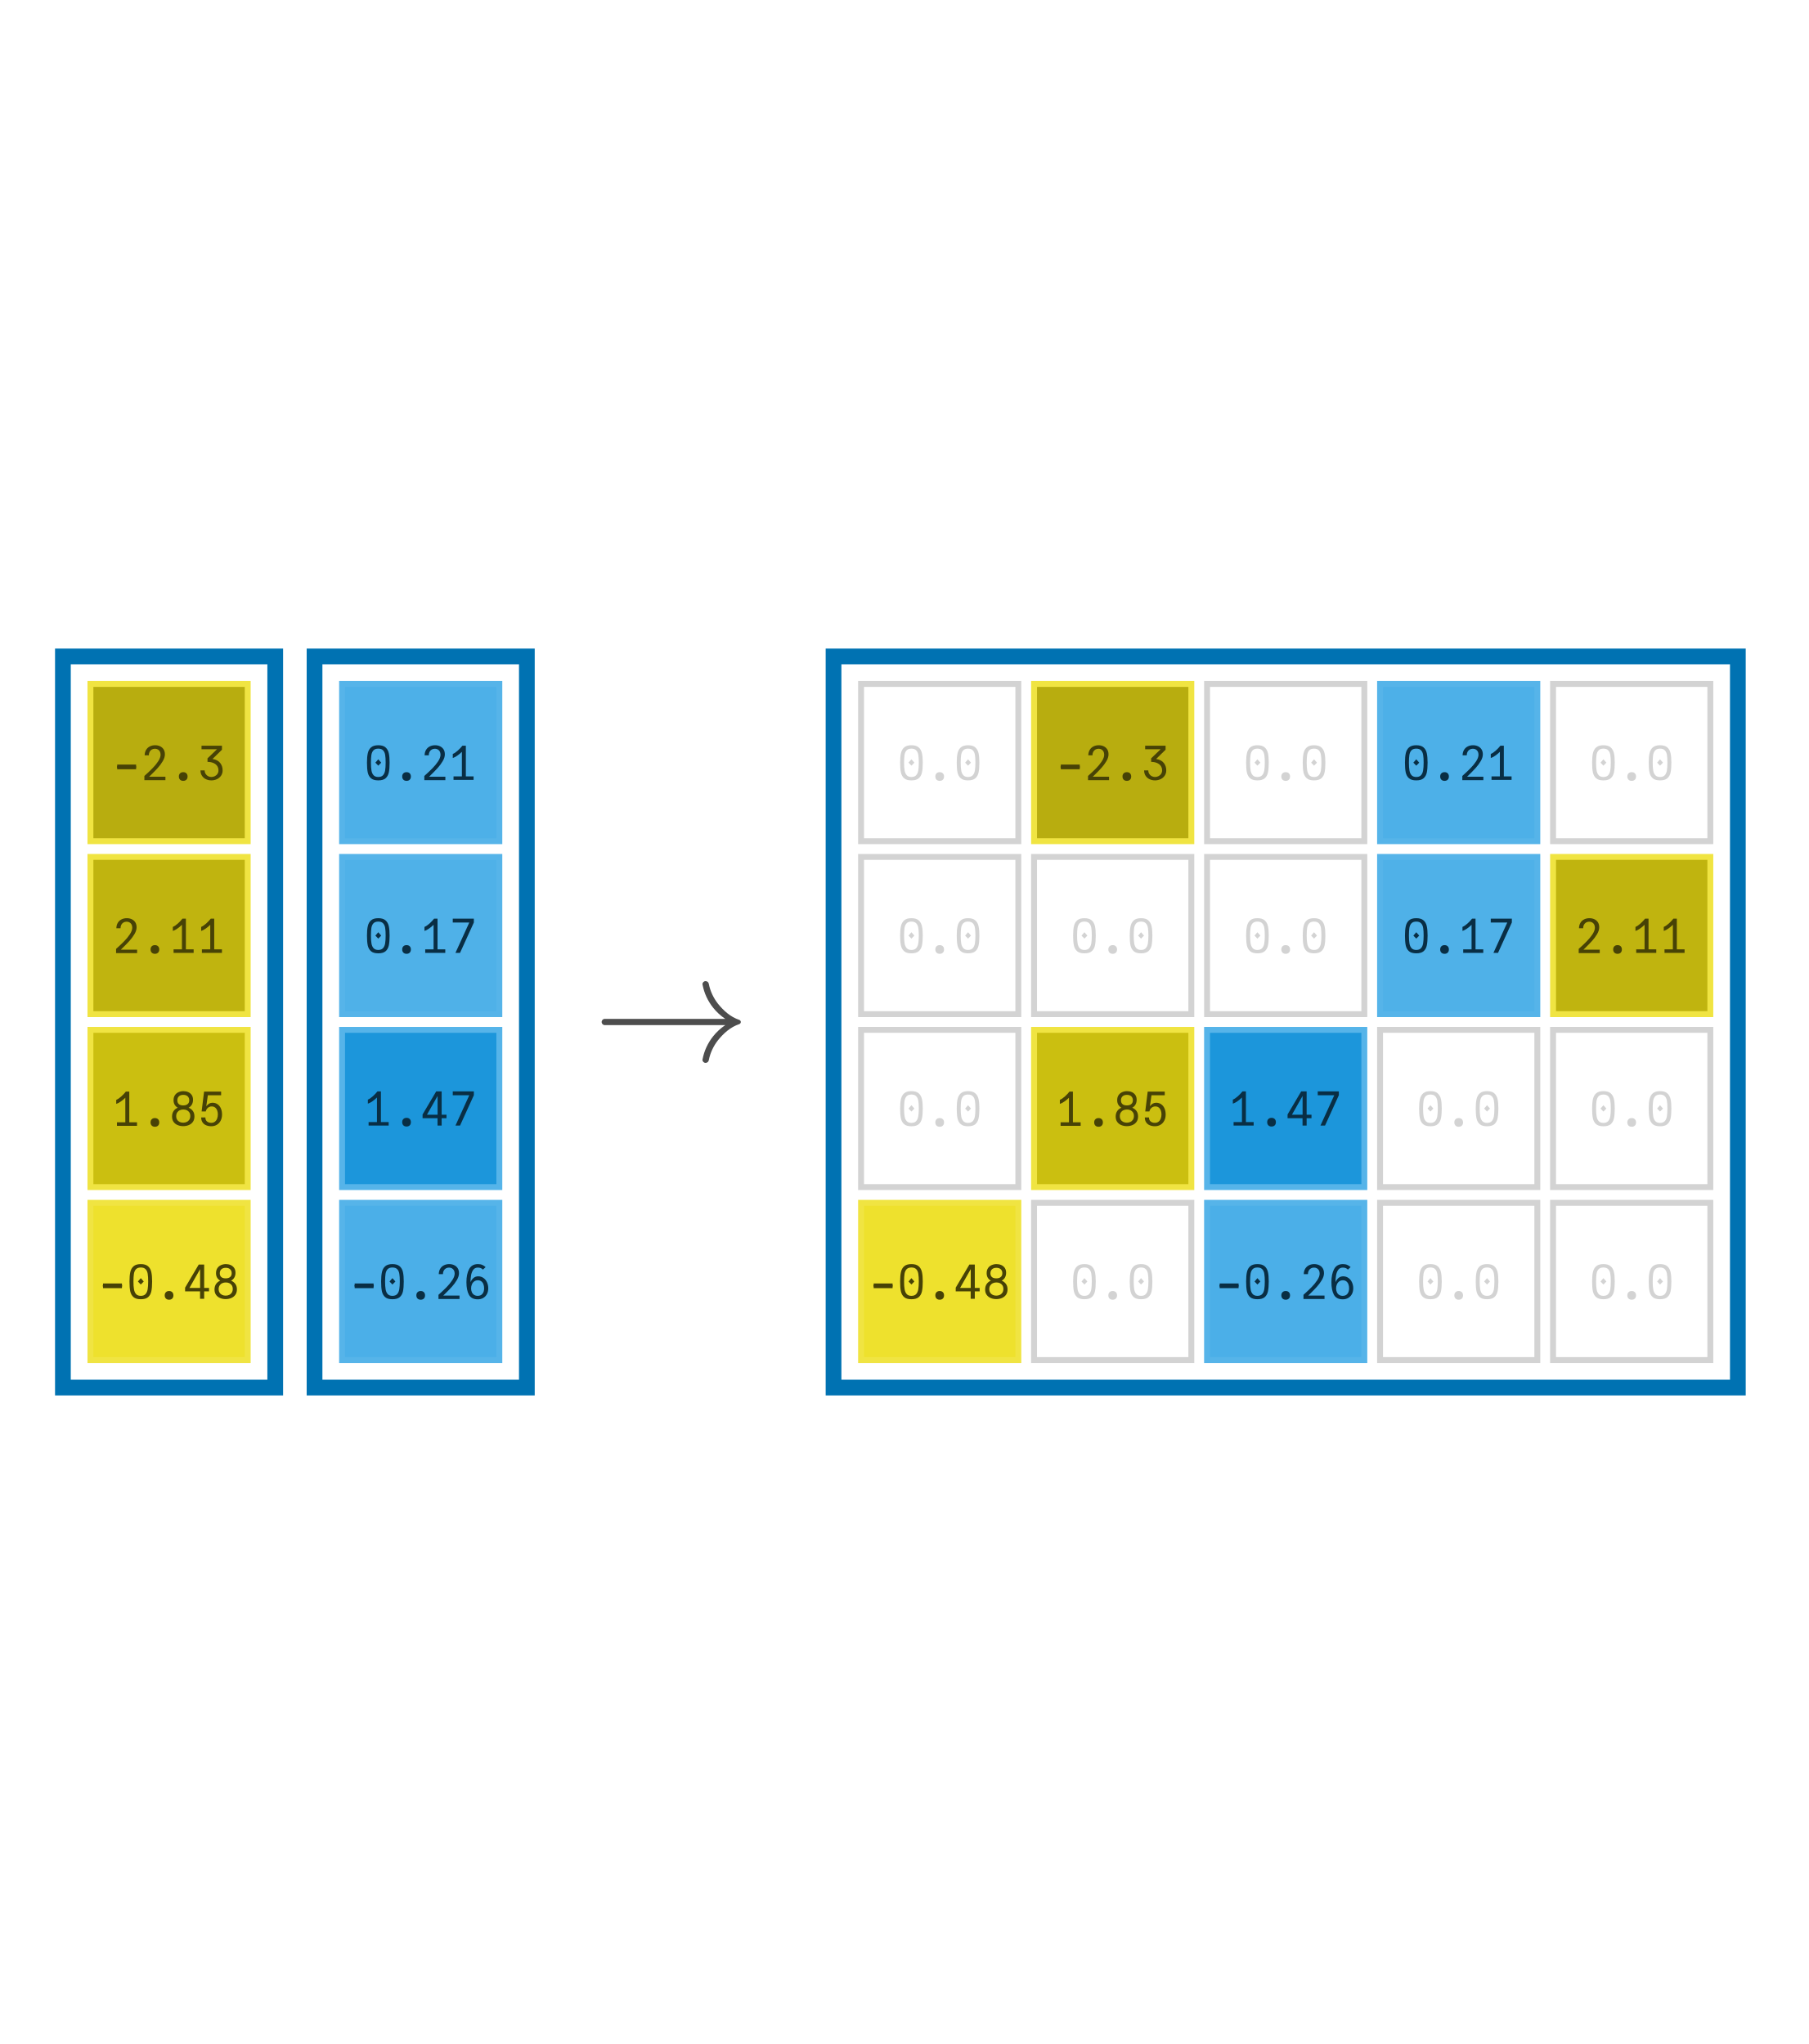
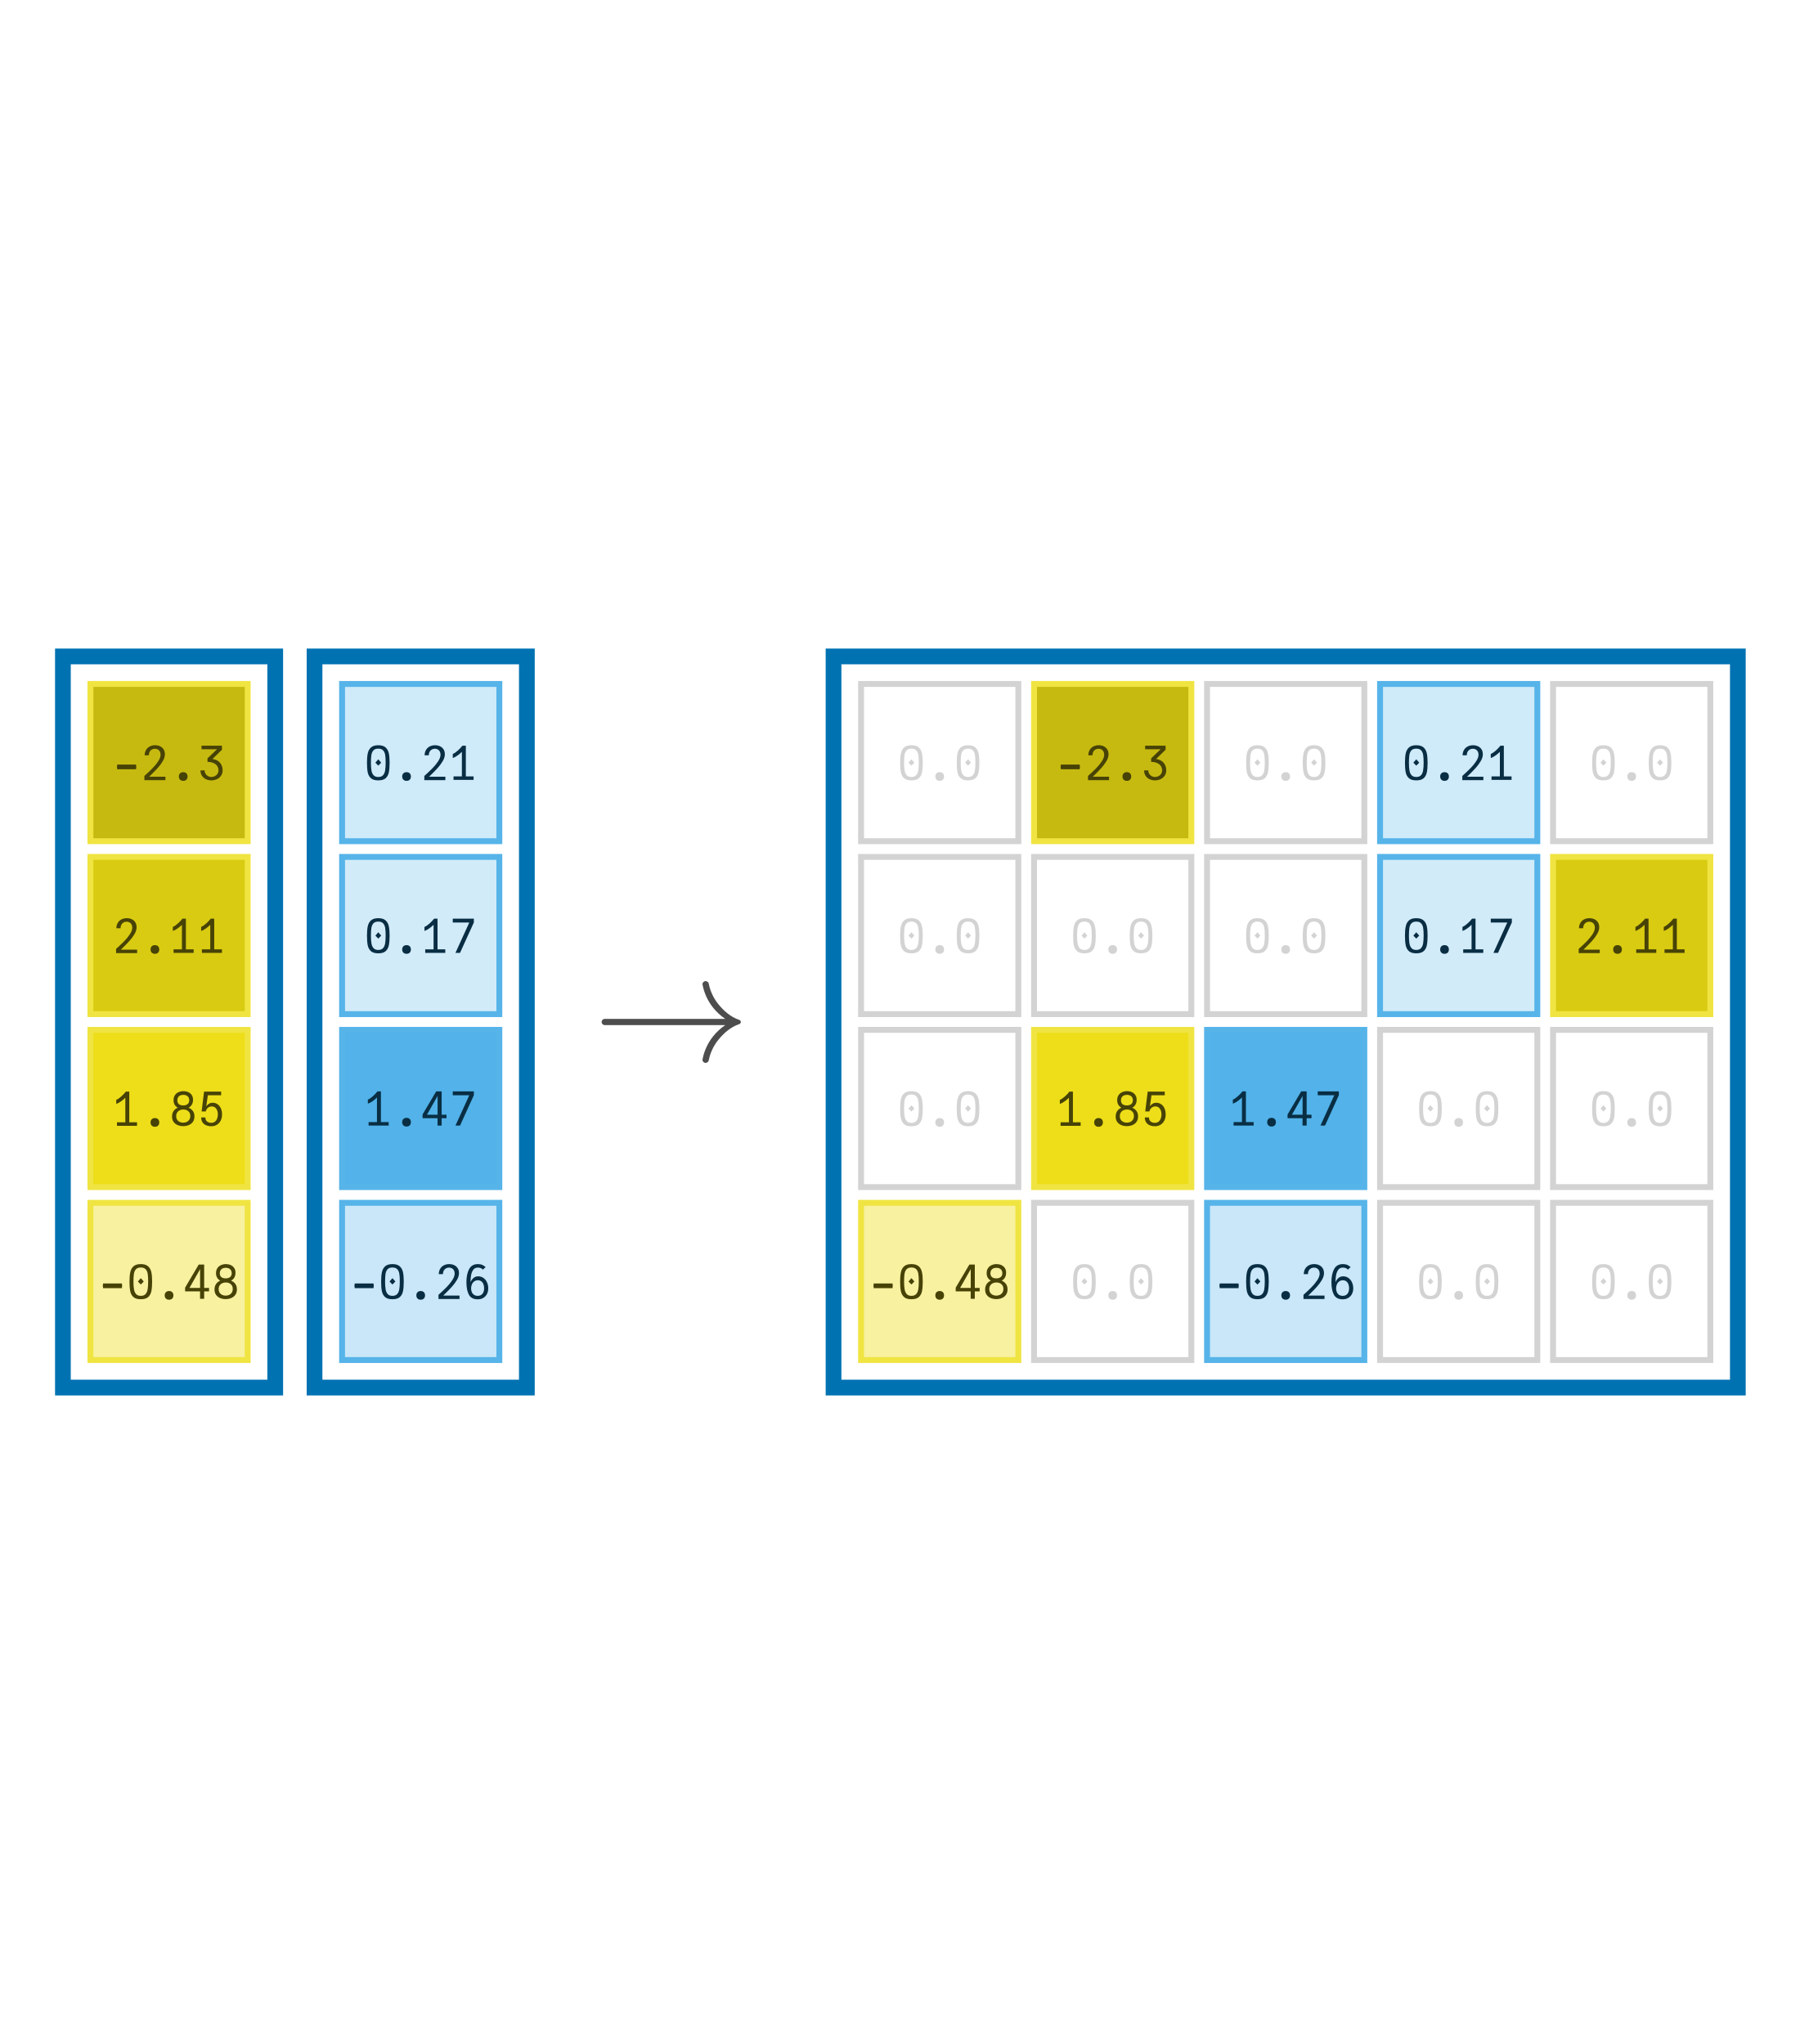
<svg xmlns="http://www.w3.org/2000/svg" xmlns:xlink="http://www.w3.org/1999/xlink" width="230" height="260" viewBox="0 0 230 260">
  <defs>
    <g>
      <g id="glyph-0-0">
        <path d="M 0.602 -1.492 L 0.566 -1.648 L 0.602 -1.805 L 0.602 -1.949 L 3.008 -1.949 L 3.008 -1.805 L 3.039 -1.648 L 3.008 -1.492 L 3.008 -1.352 L 0.602 -1.352 Z M 0.602 -1.492 " />
      </g>
      <g id="glyph-0-1">
        <path d="M 0.598 -0.629 C 0.934 -0.93 1.234 -1.215 1.496 -1.484 C 1.762 -1.75 1.996 -2.039 2.207 -2.352 C 2.414 -2.664 2.52 -2.949 2.52 -3.203 C 2.52 -3.359 2.488 -3.492 2.43 -3.609 C 2.367 -3.723 2.281 -3.812 2.176 -3.871 C 2.066 -3.934 1.945 -3.965 1.805 -3.965 C 1.652 -3.965 1.52 -3.93 1.402 -3.863 C 1.285 -3.793 1.191 -3.695 1.125 -3.57 C 1.059 -3.445 1.027 -3.297 1.027 -3.133 L 0.496 -3.133 C 0.504 -3.402 0.566 -3.637 0.684 -3.828 C 0.801 -4.02 0.961 -4.164 1.16 -4.262 C 1.359 -4.359 1.578 -4.41 1.824 -4.41 C 2.051 -4.41 2.258 -4.367 2.445 -4.281 C 2.637 -4.195 2.785 -4.066 2.902 -3.891 C 3.016 -3.715 3.07 -3.5 3.07 -3.246 C 3.07 -2.977 2.98 -2.688 2.797 -2.379 C 2.613 -2.07 2.398 -1.781 2.16 -1.52 C 1.922 -1.254 1.625 -0.953 1.277 -0.613 L 1.066 -0.406 L 3.137 -0.406 L 3.137 0.031 L 0.461 0.031 L 0.461 -0.504 Z M 0.598 -0.629 " />
      </g>
      <g id="glyph-0-2">
        <path d="M 1.801 0.121 C 1.629 0.121 1.496 0.07 1.398 -0.027 C 1.297 -0.129 1.246 -0.262 1.246 -0.434 C 1.246 -0.605 1.297 -0.738 1.398 -0.836 C 1.496 -0.934 1.629 -0.984 1.801 -0.984 C 1.973 -0.984 2.105 -0.934 2.203 -0.836 C 2.301 -0.738 2.352 -0.605 2.352 -0.434 C 2.352 -0.262 2.305 -0.129 2.203 -0.027 C 2.105 0.07 1.973 0.121 1.801 0.121 Z M 1.801 0.121 " />
      </g>
      <g id="glyph-0-3">
        <path d="M 0.926 -1.211 C 0.926 -1.043 0.965 -0.895 1.047 -0.766 C 1.129 -0.637 1.234 -0.539 1.363 -0.473 C 1.496 -0.406 1.633 -0.371 1.781 -0.371 C 1.938 -0.371 2.086 -0.406 2.223 -0.477 C 2.359 -0.543 2.473 -0.641 2.555 -0.77 C 2.641 -0.898 2.684 -1.043 2.684 -1.211 C 2.684 -1.438 2.621 -1.633 2.504 -1.797 C 2.383 -1.957 2.219 -2.082 2.008 -2.164 C 1.797 -2.25 1.559 -2.293 1.289 -2.293 L 1.289 -2.742 L 2.496 -3.898 L 0.527 -3.898 L 0.527 -4.352 L 3.125 -4.352 L 3.125 -3.84 L 1.926 -2.664 C 2.375 -2.586 2.703 -2.414 2.906 -2.148 C 3.109 -1.887 3.211 -1.574 3.211 -1.211 C 3.211 -0.945 3.141 -0.715 3.004 -0.523 C 2.867 -0.332 2.691 -0.184 2.469 -0.086 C 2.25 0.012 2.02 0.059 1.777 0.059 C 1.539 0.059 1.316 0.012 1.105 -0.082 C 0.895 -0.176 0.723 -0.316 0.594 -0.512 C 0.461 -0.703 0.395 -0.938 0.395 -1.211 Z M 0.926 -1.211 " />
      </g>
      <g id="glyph-0-4">
        <path d="M 0.574 -0.445 L 1.637 -0.445 L 1.637 -3.57 C 1.477 -3.406 1.285 -3.25 1.059 -3.09 C 0.836 -2.934 0.645 -2.836 0.48 -2.789 L 0.48 -3.301 C 0.68 -3.383 0.898 -3.531 1.129 -3.742 C 1.363 -3.957 1.555 -4.156 1.703 -4.352 L 2.141 -4.352 L 2.141 -0.445 L 3.125 -0.445 L 3.125 0 L 0.574 0 Z M 0.574 -0.445 " />
      </g>
      <g id="glyph-0-5">
        <path d="M 1.797 0.043 C 1.547 0.043 1.316 0 1.098 -0.09 C 0.883 -0.176 0.711 -0.309 0.578 -0.492 C 0.445 -0.676 0.379 -0.902 0.379 -1.176 C 0.379 -1.453 0.445 -1.688 0.578 -1.883 C 0.711 -2.074 0.891 -2.215 1.109 -2.301 C 0.941 -2.395 0.809 -2.523 0.711 -2.684 C 0.617 -2.844 0.57 -3.035 0.57 -3.258 C 0.57 -3.516 0.629 -3.73 0.75 -3.906 C 0.867 -4.078 1.023 -4.203 1.215 -4.285 C 1.406 -4.367 1.609 -4.41 1.828 -4.41 C 2.043 -4.41 2.242 -4.371 2.43 -4.289 C 2.613 -4.211 2.762 -4.086 2.879 -3.922 C 2.992 -3.754 3.047 -3.551 3.047 -3.305 C 3.047 -3.074 2.996 -2.875 2.898 -2.699 C 2.797 -2.523 2.656 -2.391 2.484 -2.305 C 2.715 -2.207 2.898 -2.066 3.031 -1.879 C 3.164 -1.695 3.227 -1.465 3.227 -1.195 C 3.227 -0.922 3.16 -0.691 3.031 -0.504 C 2.898 -0.32 2.723 -0.184 2.508 -0.094 C 2.289 -0.004 2.055 0.043 1.797 0.043 Z M 1.797 -0.398 C 1.961 -0.398 2.113 -0.43 2.25 -0.496 C 2.387 -0.559 2.496 -0.656 2.578 -0.781 C 2.66 -0.91 2.699 -1.066 2.699 -1.246 C 2.699 -1.43 2.66 -1.582 2.578 -1.707 C 2.496 -1.832 2.391 -1.922 2.258 -1.984 C 2.121 -2.047 1.973 -2.074 1.812 -2.074 C 1.645 -2.074 1.492 -2.043 1.355 -1.977 C 1.219 -1.914 1.109 -1.816 1.027 -1.691 C 0.945 -1.562 0.906 -1.41 0.906 -1.234 C 0.906 -1.055 0.945 -0.902 1.027 -0.777 C 1.105 -0.652 1.215 -0.555 1.348 -0.492 C 1.484 -0.43 1.633 -0.398 1.797 -0.398 Z M 1.797 -2.594 C 2.039 -2.594 2.227 -2.648 2.363 -2.766 C 2.5 -2.879 2.566 -3.039 2.566 -3.25 C 2.566 -3.457 2.5 -3.625 2.367 -3.75 C 2.234 -3.875 2.051 -3.938 1.809 -3.938 C 1.57 -3.938 1.387 -3.875 1.25 -3.75 C 1.117 -3.625 1.051 -3.453 1.051 -3.238 C 1.051 -3.035 1.113 -2.875 1.242 -2.762 C 1.371 -2.648 1.559 -2.594 1.797 -2.594 Z M 1.797 -2.594 " />
      </g>
      <g id="glyph-0-6">
        <path d="M 1.77 0.055 C 1.531 0.055 1.316 0.016 1.121 -0.066 C 0.926 -0.145 0.773 -0.266 0.66 -0.434 C 0.543 -0.602 0.484 -0.809 0.484 -1.062 L 1.016 -1.062 C 1.016 -0.836 1.086 -0.664 1.227 -0.551 C 1.367 -0.438 1.547 -0.379 1.766 -0.379 C 1.945 -0.379 2.102 -0.426 2.227 -0.523 C 2.355 -0.621 2.449 -0.75 2.512 -0.914 C 2.574 -1.078 2.605 -1.262 2.605 -1.457 C 2.605 -1.641 2.574 -1.809 2.516 -1.965 C 2.457 -2.117 2.371 -2.238 2.254 -2.328 C 2.137 -2.422 1.992 -2.465 1.824 -2.465 C 1.641 -2.465 1.48 -2.41 1.344 -2.297 C 1.203 -2.18 1.113 -2.027 1.066 -1.828 L 0.539 -1.828 L 0.852 -4.352 L 3.02 -4.352 L 3.02 -3.887 L 1.332 -3.887 L 1.133 -2.488 C 1.242 -2.633 1.363 -2.742 1.488 -2.82 C 1.617 -2.895 1.762 -2.934 1.922 -2.934 C 2.172 -2.934 2.391 -2.867 2.574 -2.738 C 2.758 -2.605 2.898 -2.43 2.992 -2.203 C 3.09 -1.977 3.137 -1.723 3.137 -1.445 C 3.137 -1.152 3.082 -0.891 2.965 -0.664 C 2.852 -0.438 2.691 -0.262 2.484 -0.137 C 2.277 -0.008 2.039 0.055 1.77 0.055 Z M 1.77 0.055 " />
      </g>
      <g id="glyph-0-7">
        <path d="M 1.805 0.059 C 1.395 0.059 1.086 -0.027 0.879 -0.207 C 0.672 -0.387 0.535 -0.633 0.465 -0.945 C 0.398 -1.262 0.367 -1.68 0.367 -2.195 C 0.367 -2.688 0.402 -3.09 0.473 -3.402 C 0.543 -3.715 0.684 -3.961 0.891 -4.141 C 1.102 -4.32 1.406 -4.41 1.805 -4.41 C 2.207 -4.41 2.512 -4.32 2.719 -4.141 C 2.93 -3.961 3.07 -3.715 3.141 -3.402 C 3.211 -3.09 3.246 -2.688 3.246 -2.195 C 3.246 -1.68 3.211 -1.262 3.145 -0.945 C 3.078 -0.633 2.941 -0.387 2.734 -0.207 C 2.527 -0.027 2.215 0.059 1.805 0.059 Z M 1.434 -2.195 L 1.805 -2.621 L 2.18 -2.195 L 1.805 -1.812 Z M 1.805 -0.371 C 2.07 -0.371 2.27 -0.445 2.406 -0.594 C 2.543 -0.742 2.633 -0.949 2.676 -1.203 C 2.719 -1.461 2.742 -1.793 2.742 -2.195 C 2.742 -2.605 2.723 -2.93 2.68 -3.18 C 2.641 -3.426 2.551 -3.621 2.414 -3.762 C 2.277 -3.906 2.074 -3.977 1.805 -3.977 C 1.535 -3.977 1.332 -3.906 1.195 -3.762 C 1.059 -3.621 0.973 -3.426 0.93 -3.18 C 0.891 -2.934 0.871 -2.605 0.871 -2.195 C 0.871 -1.793 0.891 -1.461 0.938 -1.203 C 0.98 -0.945 1.07 -0.746 1.207 -0.594 C 1.344 -0.445 1.543 -0.371 1.805 -0.371 Z M 1.805 -0.371 " />
      </g>
      <g id="glyph-0-8">
        <path d="M 2.141 -0.938 L 0.238 -0.938 L 0.238 -1.414 L 1.973 -4.352 L 2.664 -4.352 L 2.664 -1.379 L 3.281 -1.379 L 3.281 -0.938 L 2.664 -0.938 L 2.664 0 L 2.141 0 Z M 2.148 -1.379 L 2.148 -3.77 L 0.793 -1.379 Z M 2.148 -1.379 " />
      </g>
      <g id="glyph-0-9">
        <path d="M 2.578 -3.859 L 0.477 -3.859 L 0.477 -4.352 L 3.16 -4.352 L 3.16 -3.863 L 1.402 0 L 0.82 0 Z M 2.578 -3.859 " />
      </g>
      <g id="glyph-0-10">
        <path d="M 1.859 0.07 C 1.32 0.07 0.945 -0.121 0.73 -0.512 C 0.52 -0.902 0.414 -1.438 0.414 -2.113 C 0.414 -2.789 0.527 -3.34 0.754 -3.77 C 0.98 -4.195 1.355 -4.41 1.879 -4.41 C 2.094 -4.41 2.281 -4.375 2.438 -4.305 C 2.598 -4.234 2.734 -4.141 2.855 -4.027 L 2.508 -3.707 C 2.363 -3.879 2.148 -3.965 1.867 -3.965 C 1.609 -3.965 1.41 -3.867 1.273 -3.672 C 1.137 -3.477 1.051 -3.246 1.004 -2.98 C 0.961 -2.715 0.938 -2.426 0.93 -2.113 C 1.039 -2.352 1.176 -2.535 1.34 -2.664 C 1.504 -2.793 1.695 -2.855 1.914 -2.855 C 2.16 -2.855 2.383 -2.785 2.578 -2.648 C 2.773 -2.508 2.926 -2.324 3.031 -2.09 C 3.137 -1.855 3.191 -1.605 3.191 -1.34 C 3.191 -1.066 3.137 -0.82 3.027 -0.605 C 2.914 -0.391 2.758 -0.227 2.555 -0.105 C 2.355 0.012 2.121 0.07 1.859 0.07 Z M 1.848 -0.371 C 2.113 -0.371 2.312 -0.457 2.453 -0.633 C 2.594 -0.805 2.664 -1.035 2.664 -1.324 C 2.664 -1.512 2.637 -1.688 2.578 -1.844 C 2.52 -2 2.43 -2.121 2.312 -2.215 C 2.191 -2.305 2.047 -2.352 1.871 -2.352 C 1.695 -2.352 1.543 -2.305 1.41 -2.211 C 1.281 -2.117 1.18 -1.992 1.113 -1.836 C 1.043 -1.68 1.008 -1.504 1.008 -1.312 C 1.008 -1.133 1.043 -0.969 1.109 -0.828 C 1.176 -0.684 1.273 -0.57 1.398 -0.492 C 1.527 -0.41 1.676 -0.371 1.848 -0.371 Z M 1.848 -0.371 " />
      </g>
      <g id="glyph-1-0">
        <path d="M 18.859 -5 C 18.859 -5.121 18.781 -5.219 18.68 -5.262 C 17.539 -5.641 16.66 -6.441 15.941 -7.34 C 15.379 -8.059 14.961 -8.941 14.781 -9.879 C 14.738 -10.059 14.578 -10.199 14.379 -10.199 C 14.16 -10.199 13.98 -10.02 13.98 -9.801 C 13.98 -9.781 14 -9.738 14 -9.719 C 14.199 -8.66 14.66 -7.68 15.32 -6.84 C 15.762 -6.281 16.281 -5.801 16.879 -5.398 L 1.559 -5.398 C 1.34 -5.398 1.16 -5.219 1.16 -5 C 1.16 -4.781 1.34 -4.602 1.559 -4.602 L 16.879 -4.602 C 16.281 -4.199 15.762 -3.719 15.32 -3.16 C 14.66 -2.32 14.199 -1.34 14 -0.281 C 14 -0.262 13.98 -0.219 13.98 -0.199 C 13.98 0.02 14.16 0.199 14.379 0.199 C 14.578 0.199 14.738 0.059 14.781 -0.121 C 14.961 -1.059 15.379 -1.941 15.941 -2.66 C 16.66 -3.559 17.539 -4.359 18.68 -4.738 C 18.781 -4.781 18.859 -4.879 18.859 -5 Z M 18.859 -5 " />
      </g>
    </g>
  </defs>
  <rect x="-23" y="-26" width="276" height="312" fill="rgb(100%, 100%, 100%)" fill-opacity="1" />
-   <path fill-rule="nonzero" fill="rgb(72.265%, 67.676%, 5.735%)" fill-opacity="1" stroke-width="0.75" stroke-linecap="butt" stroke-linejoin="miter" stroke="rgb(94.118%, 89.412%, 25.882%)" stroke-opacity="1" stroke-miterlimit="10" d="M 11.5 107 L 11.5 87 L 31.5 87 L 31.5 107 Z M 11.5 107 " />
+   <path fill-rule="nonzero" fill="rgb(77.824%, 72.882%, 6.176%)" fill-opacity="1" stroke-width="0.75" stroke-linecap="butt" stroke-linejoin="miter" stroke="rgb(94.118%, 89.412%, 25.882%)" stroke-opacity="1" stroke-miterlimit="10" d="M 11.5 107 L 11.5 87 L 31.5 87 L 31.5 107 Z M 11.5 107 " />
  <g fill="rgb(27.794%, 26.029%, 2.206%)" fill-opacity="1">
    <use xlink:href="#glyph-0-0" x="14.3" y="99.205" />
    <use xlink:href="#glyph-0-1" x="17.9" y="99.205" />
    <use xlink:href="#glyph-0-2" x="21.5" y="99.205" />
    <use xlink:href="#glyph-0-3" x="25.1" y="99.205" />
  </g>
-   <path fill-rule="nonzero" fill="rgb(75.401%, 70.614%, 5.984%)" fill-opacity="1" stroke-width="0.75" stroke-linecap="butt" stroke-linejoin="miter" stroke="rgb(94.118%, 89.412%, 25.882%)" stroke-opacity="1" stroke-miterlimit="10" d="M 11.5 129 L 11.5 109 L 31.5 109 L 31.5 129 Z M 11.5 129 " />
+   <path fill-rule="nonzero" fill="rgb(84.993%, 79.597%, 6.745%)" fill-opacity="1" stroke-width="0.75" stroke-linecap="butt" stroke-linejoin="miter" stroke="rgb(94.118%, 89.412%, 25.882%)" stroke-opacity="1" stroke-miterlimit="10" d="M 11.5 129 L 11.5 109 L 31.5 109 L 31.5 129 Z M 11.5 129 " />
  <g fill="rgb(27.794%, 26.029%, 2.206%)" fill-opacity="1">
    <use xlink:href="#glyph-0-1" x="14.3" y="121.205" />
    <use xlink:href="#glyph-0-2" x="17.9" y="121.205" />
    <use xlink:href="#glyph-0-4" x="21.5" y="121.205" />
    <use xlink:href="#glyph-0-4" x="25.1" y="121.205" />
  </g>
-   <path fill-rule="nonzero" fill="rgb(79.776%, 74.711%, 6.331%)" fill-opacity="1" stroke-width="0.75" stroke-linecap="butt" stroke-linejoin="miter" stroke="rgb(94.118%, 89.412%, 25.882%)" stroke-opacity="1" stroke-miterlimit="10" d="M 11.5 151 L 11.5 131 L 31.5 131 L 31.5 151 Z M 11.5 151 " />
+   <path fill-rule="nonzero" fill="rgb(92.833%, 87.1%, 9.698%)" fill-opacity="1" stroke-width="0.75" stroke-linecap="butt" stroke-linejoin="miter" stroke="rgb(94.118%, 89.412%, 25.882%)" stroke-opacity="1" stroke-miterlimit="10" d="M 11.5 151 L 11.5 131 L 31.5 131 L 31.5 151 Z M 11.5 151 " />
  <g fill="rgb(27.794%, 26.029%, 2.206%)" fill-opacity="1">
    <use xlink:href="#glyph-0-4" x="14.3" y="143.205" />
    <use xlink:href="#glyph-0-2" x="17.9" y="143.205" />
    <use xlink:href="#glyph-0-5" x="21.5" y="143.205" />
    <use xlink:href="#glyph-0-6" x="25.1" y="143.205" />
  </g>
-   <path fill-rule="nonzero" fill="rgb(93.473%, 88.252%, 17.761%)" fill-opacity="1" stroke-width="0.75" stroke-linecap="butt" stroke-linejoin="miter" stroke="rgb(94.118%, 89.412%, 25.882%)" stroke-opacity="1" stroke-miterlimit="10" d="M 11.5 173 L 11.5 153 L 31.5 153 L 31.5 173 Z M 11.5 173 " />
+   <path fill-rule="nonzero" fill="rgb(97.056%, 94.701%, 62.907%)" fill-opacity="1" stroke-width="0.75" stroke-linecap="butt" stroke-linejoin="miter" stroke="rgb(94.118%, 89.412%, 25.882%)" stroke-opacity="1" stroke-miterlimit="10" d="M 11.5 173 L 11.5 153 L 31.5 153 L 31.5 173 Z M 11.5 173 " />
  <g fill="rgb(27.794%, 26.029%, 2.206%)" fill-opacity="1">
    <use xlink:href="#glyph-0-0" x="12.5" y="165.205" />
    <use xlink:href="#glyph-0-7" x="16.1" y="165.205" />
    <use xlink:href="#glyph-0-2" x="19.7" y="165.205" />
    <use xlink:href="#glyph-0-8" x="23.3" y="165.205" />
    <use xlink:href="#glyph-0-5" x="26.9" y="165.205" />
  </g>
  <path fill="none" stroke-width="2" stroke-linecap="butt" stroke-linejoin="miter" stroke="rgb(0%, 44.706%, 69.804%)" stroke-opacity="1" stroke-miterlimit="10" d="M 8 176.5 L 8 83.5 L 35 83.5 L 35 176.5 Z M 8 176.5 " />
-   <path fill-rule="nonzero" fill="rgb(30.231%, 69.038%, 90.918%)" fill-opacity="1" stroke-width="0.75" stroke-linecap="butt" stroke-linejoin="miter" stroke="rgb(33.725%, 70.588%, 91.373%)" stroke-opacity="1" stroke-miterlimit="10" d="M 43.5 107 L 43.5 87 L 63.5 87 L 63.5 107 Z M 43.5 107 " />
+   <path fill-rule="nonzero" fill="rgb(81.083%, 91.605%, 97.537%)" fill-opacity="1" stroke-width="0.75" stroke-linecap="butt" stroke-linejoin="miter" stroke="rgb(33.725%, 70.588%, 91.373%)" stroke-opacity="1" stroke-miterlimit="10" d="M 43.5 107 L 43.5 87 L 63.5 87 L 63.5 107 Z M 43.5 107 " />
  <g fill="rgb(3.455%, 18.22%, 26.545%)" fill-opacity="1">
    <use xlink:href="#glyph-0-7" x="46.3" y="99.205" />
    <use xlink:href="#glyph-0-2" x="49.9" y="99.205" />
    <use xlink:href="#glyph-0-1" x="53.5" y="99.205" />
    <use xlink:href="#glyph-0-4" x="57.1" y="99.205" />
  </g>
-   <path fill-rule="nonzero" fill="rgb(30.856%, 69.315%, 90.999%)" fill-opacity="1" stroke-width="0.75" stroke-linecap="butt" stroke-linejoin="miter" stroke="rgb(33.725%, 70.588%, 91.373%)" stroke-opacity="1" stroke-miterlimit="10" d="M 43.5 129 L 43.5 109 L 63.5 109 L 63.5 129 Z M 43.5 129 " />
+   <path fill-rule="nonzero" fill="rgb(82.511%, 92.238%, 97.723%)" fill-opacity="1" stroke-width="0.75" stroke-linecap="butt" stroke-linejoin="miter" stroke="rgb(33.725%, 70.588%, 91.373%)" stroke-opacity="1" stroke-miterlimit="10" d="M 43.5 129 L 43.5 109 L 63.5 109 L 63.5 129 Z M 43.5 129 " />
  <g fill="rgb(3.455%, 18.22%, 26.545%)" fill-opacity="1">
    <use xlink:href="#glyph-0-7" x="46.3" y="121.205" />
    <use xlink:href="#glyph-0-2" x="49.9" y="121.205" />
    <use xlink:href="#glyph-0-4" x="53.5" y="121.205" />
    <use xlink:href="#glyph-0-9" x="57.1" y="121.205" />
  </g>
-   <path fill-rule="nonzero" fill="rgb(11.175%, 58.92%, 85.841%)" fill-opacity="1" stroke-width="0.75" stroke-linecap="butt" stroke-linejoin="miter" stroke="rgb(33.725%, 70.588%, 91.373%)" stroke-opacity="1" stroke-miterlimit="10" d="M 43.5 151 L 43.5 131 L 63.5 131 L 63.5 151 Z M 43.5 151 " />
+   <path fill-rule="nonzero" fill="rgb(32.274%, 69.944%, 91.184%)" fill-opacity="1" stroke-width="0.75" stroke-linecap="butt" stroke-linejoin="miter" stroke="rgb(33.725%, 70.588%, 91.373%)" stroke-opacity="1" stroke-miterlimit="10" d="M 43.5 151 L 43.5 131 L 63.5 131 L 63.5 151 Z M 43.5 151 " />
  <g fill="rgb(3.455%, 18.22%, 26.545%)" fill-opacity="1">
    <use xlink:href="#glyph-0-4" x="46.3" y="143.175" />
    <use xlink:href="#glyph-0-2" x="49.9" y="143.175" />
    <use xlink:href="#glyph-0-8" x="53.5" y="143.175" />
    <use xlink:href="#glyph-0-9" x="57.1" y="143.175" />
  </g>
-   <path fill-rule="nonzero" fill="rgb(29.269%, 68.611%, 90.792%)" fill-opacity="1" stroke-width="0.75" stroke-linecap="butt" stroke-linejoin="miter" stroke="rgb(33.725%, 70.588%, 91.373%)" stroke-opacity="1" stroke-miterlimit="10" d="M 43.5 173 L 43.5 153 L 63.5 153 L 63.5 173 Z M 43.5 173 " />
+   <path fill-rule="nonzero" fill="rgb(78.884%, 90.629%, 97.251%)" fill-opacity="1" stroke-width="0.75" stroke-linecap="butt" stroke-linejoin="miter" stroke="rgb(33.725%, 70.588%, 91.373%)" stroke-opacity="1" stroke-miterlimit="10" d="M 43.5 173 L 43.5 153 L 63.5 153 L 63.5 173 Z M 43.5 173 " />
  <g fill="rgb(3.455%, 18.22%, 26.545%)" fill-opacity="1">
    <use xlink:href="#glyph-0-0" x="44.5" y="165.205" />
    <use xlink:href="#glyph-0-7" x="48.1" y="165.205" />
    <use xlink:href="#glyph-0-2" x="51.7" y="165.205" />
    <use xlink:href="#glyph-0-1" x="55.3" y="165.205" />
    <use xlink:href="#glyph-0-10" x="58.9" y="165.205" />
  </g>
  <path fill="none" stroke-width="2" stroke-linecap="butt" stroke-linejoin="miter" stroke="rgb(0%, 44.706%, 69.804%)" stroke-opacity="1" stroke-miterlimit="10" d="M 40 176.5 L 40 83.5 L 67 83.5 L 67 176.5 Z M 40 176.5 " />
  <g fill="rgb(30%, 30%, 30%)" fill-opacity="1">
    <use xlink:href="#glyph-1-0" x="75.35" y="135" />
  </g>
  <path fill-rule="nonzero" fill="rgb(100%, 100%, 100%)" fill-opacity="1" stroke-width="0.75" stroke-linecap="butt" stroke-linejoin="miter" stroke="rgb(82.745%, 82.745%, 82.745%)" stroke-opacity="1" stroke-miterlimit="10" d="M 109.5 107 L 109.5 87 L 129.5 87 L 129.5 107 Z M 109.5 107 " />
  <g fill="rgb(82.745%, 82.745%, 82.745%)" fill-opacity="1">
    <use xlink:href="#glyph-0-7" x="114.1" y="99.205" />
    <use xlink:href="#glyph-0-2" x="117.7" y="99.205" />
    <use xlink:href="#glyph-0-7" x="121.3" y="99.205" />
  </g>
-   <path fill-rule="nonzero" fill="rgb(72.265%, 67.676%, 5.735%)" fill-opacity="1" stroke-width="0.75" stroke-linecap="butt" stroke-linejoin="miter" stroke="rgb(94.118%, 89.412%, 25.882%)" stroke-opacity="1" stroke-miterlimit="10" d="M 131.5 107 L 131.5 87 L 151.5 87 L 151.5 107 Z M 131.5 107 " />
+   <path fill-rule="nonzero" fill="rgb(77.824%, 72.882%, 6.176%)" fill-opacity="1" stroke-width="0.75" stroke-linecap="butt" stroke-linejoin="miter" stroke="rgb(94.118%, 89.412%, 25.882%)" stroke-opacity="1" stroke-miterlimit="10" d="M 131.5 107 L 131.5 87 L 151.5 87 L 151.5 107 Z M 131.5 107 " />
  <g fill="rgb(27.794%, 26.029%, 2.206%)" fill-opacity="1">
    <use xlink:href="#glyph-0-0" x="134.3" y="99.205" />
    <use xlink:href="#glyph-0-1" x="137.9" y="99.205" />
    <use xlink:href="#glyph-0-2" x="141.5" y="99.205" />
    <use xlink:href="#glyph-0-3" x="145.1" y="99.205" />
  </g>
  <path fill-rule="nonzero" fill="rgb(100%, 100%, 100%)" fill-opacity="1" stroke-width="0.75" stroke-linecap="butt" stroke-linejoin="miter" stroke="rgb(82.745%, 82.745%, 82.745%)" stroke-opacity="1" stroke-miterlimit="10" d="M 153.5 107 L 153.5 87 L 173.5 87 L 173.5 107 Z M 153.5 107 " />
  <g fill="rgb(82.745%, 82.745%, 82.745%)" fill-opacity="1">
    <use xlink:href="#glyph-0-7" x="158.1" y="99.205" />
    <use xlink:href="#glyph-0-2" x="161.7" y="99.205" />
    <use xlink:href="#glyph-0-7" x="165.3" y="99.205" />
  </g>
-   <path fill-rule="nonzero" fill="rgb(30.231%, 69.038%, 90.918%)" fill-opacity="1" stroke-width="0.75" stroke-linecap="butt" stroke-linejoin="miter" stroke="rgb(33.725%, 70.588%, 91.373%)" stroke-opacity="1" stroke-miterlimit="10" d="M 175.5 107 L 175.5 87 L 195.5 87 L 195.5 107 Z M 175.5 107 " />
+   <path fill-rule="nonzero" fill="rgb(81.083%, 91.605%, 97.537%)" fill-opacity="1" stroke-width="0.75" stroke-linecap="butt" stroke-linejoin="miter" stroke="rgb(33.725%, 70.588%, 91.373%)" stroke-opacity="1" stroke-miterlimit="10" d="M 175.5 107 L 175.5 87 L 195.5 87 L 195.5 107 Z M 175.5 107 " />
  <g fill="rgb(3.455%, 18.22%, 26.545%)" fill-opacity="1">
    <use xlink:href="#glyph-0-7" x="178.3" y="99.205" />
    <use xlink:href="#glyph-0-2" x="181.9" y="99.205" />
    <use xlink:href="#glyph-0-1" x="185.5" y="99.205" />
    <use xlink:href="#glyph-0-4" x="189.1" y="99.205" />
  </g>
  <path fill-rule="nonzero" fill="rgb(100%, 100%, 100%)" fill-opacity="1" stroke-width="0.75" stroke-linecap="butt" stroke-linejoin="miter" stroke="rgb(82.745%, 82.745%, 82.745%)" stroke-opacity="1" stroke-miterlimit="10" d="M 197.5 107 L 197.5 87 L 217.5 87 L 217.5 107 Z M 197.5 107 " />
  <g fill="rgb(82.745%, 82.745%, 82.745%)" fill-opacity="1">
    <use xlink:href="#glyph-0-7" x="202.1" y="99.205" />
    <use xlink:href="#glyph-0-2" x="205.7" y="99.205" />
    <use xlink:href="#glyph-0-7" x="209.3" y="99.205" />
  </g>
  <path fill-rule="nonzero" fill="rgb(100%, 100%, 100%)" fill-opacity="1" stroke-width="0.75" stroke-linecap="butt" stroke-linejoin="miter" stroke="rgb(82.745%, 82.745%, 82.745%)" stroke-opacity="1" stroke-miterlimit="10" d="M 109.5 129 L 109.5 109 L 129.5 109 L 129.5 129 Z M 109.5 129 " />
  <g fill="rgb(82.745%, 82.745%, 82.745%)" fill-opacity="1">
    <use xlink:href="#glyph-0-7" x="114.1" y="121.205" />
    <use xlink:href="#glyph-0-2" x="117.7" y="121.205" />
    <use xlink:href="#glyph-0-7" x="121.3" y="121.205" />
  </g>
  <path fill-rule="nonzero" fill="rgb(100%, 100%, 100%)" fill-opacity="1" stroke-width="0.75" stroke-linecap="butt" stroke-linejoin="miter" stroke="rgb(82.745%, 82.745%, 82.745%)" stroke-opacity="1" stroke-miterlimit="10" d="M 131.5 129 L 131.5 109 L 151.5 109 L 151.5 129 Z M 131.5 129 " />
  <g fill="rgb(82.745%, 82.745%, 82.745%)" fill-opacity="1">
    <use xlink:href="#glyph-0-7" x="136.1" y="121.205" />
    <use xlink:href="#glyph-0-2" x="139.7" y="121.205" />
    <use xlink:href="#glyph-0-7" x="143.3" y="121.205" />
  </g>
  <path fill-rule="nonzero" fill="rgb(100%, 100%, 100%)" fill-opacity="1" stroke-width="0.75" stroke-linecap="butt" stroke-linejoin="miter" stroke="rgb(82.745%, 82.745%, 82.745%)" stroke-opacity="1" stroke-miterlimit="10" d="M 153.5 129 L 153.5 109 L 173.5 109 L 173.5 129 Z M 153.5 129 " />
  <g fill="rgb(82.745%, 82.745%, 82.745%)" fill-opacity="1">
    <use xlink:href="#glyph-0-7" x="158.1" y="121.205" />
    <use xlink:href="#glyph-0-2" x="161.7" y="121.205" />
    <use xlink:href="#glyph-0-7" x="165.3" y="121.205" />
  </g>
-   <path fill-rule="nonzero" fill="rgb(30.856%, 69.315%, 90.999%)" fill-opacity="1" stroke-width="0.75" stroke-linecap="butt" stroke-linejoin="miter" stroke="rgb(33.725%, 70.588%, 91.373%)" stroke-opacity="1" stroke-miterlimit="10" d="M 175.5 129 L 175.5 109 L 195.5 109 L 195.5 129 Z M 175.5 129 " />
+   <path fill-rule="nonzero" fill="rgb(82.511%, 92.238%, 97.723%)" fill-opacity="1" stroke-width="0.75" stroke-linecap="butt" stroke-linejoin="miter" stroke="rgb(33.725%, 70.588%, 91.373%)" stroke-opacity="1" stroke-miterlimit="10" d="M 175.5 129 L 175.5 109 L 195.5 109 L 195.5 129 Z M 175.5 129 " />
  <g fill="rgb(3.455%, 18.22%, 26.545%)" fill-opacity="1">
    <use xlink:href="#glyph-0-7" x="178.3" y="121.205" />
    <use xlink:href="#glyph-0-2" x="181.9" y="121.205" />
    <use xlink:href="#glyph-0-4" x="185.5" y="121.205" />
    <use xlink:href="#glyph-0-9" x="189.1" y="121.205" />
  </g>
-   <path fill-rule="nonzero" fill="rgb(75.401%, 70.614%, 5.984%)" fill-opacity="1" stroke-width="0.75" stroke-linecap="butt" stroke-linejoin="miter" stroke="rgb(94.118%, 89.412%, 25.882%)" stroke-opacity="1" stroke-miterlimit="10" d="M 197.5 129 L 197.5 109 L 217.5 109 L 217.5 129 Z M 197.5 129 " />
+   <path fill-rule="nonzero" fill="rgb(84.993%, 79.597%, 6.745%)" fill-opacity="1" stroke-width="0.75" stroke-linecap="butt" stroke-linejoin="miter" stroke="rgb(94.118%, 89.412%, 25.882%)" stroke-opacity="1" stroke-miterlimit="10" d="M 197.5 129 L 197.5 109 L 217.5 109 L 217.5 129 Z M 197.5 129 " />
  <g fill="rgb(27.794%, 26.029%, 2.206%)" fill-opacity="1">
    <use xlink:href="#glyph-0-1" x="200.3" y="121.205" />
    <use xlink:href="#glyph-0-2" x="203.9" y="121.205" />
    <use xlink:href="#glyph-0-4" x="207.5" y="121.205" />
    <use xlink:href="#glyph-0-4" x="211.1" y="121.205" />
  </g>
  <path fill-rule="nonzero" fill="rgb(100%, 100%, 100%)" fill-opacity="1" stroke-width="0.75" stroke-linecap="butt" stroke-linejoin="miter" stroke="rgb(82.745%, 82.745%, 82.745%)" stroke-opacity="1" stroke-miterlimit="10" d="M 109.5 151 L 109.5 131 L 129.5 131 L 129.5 151 Z M 109.5 151 " />
  <g fill="rgb(82.745%, 82.745%, 82.745%)" fill-opacity="1">
    <use xlink:href="#glyph-0-7" x="114.1" y="143.205" />
    <use xlink:href="#glyph-0-2" x="117.7" y="143.205" />
    <use xlink:href="#glyph-0-7" x="121.3" y="143.205" />
  </g>
-   <path fill-rule="nonzero" fill="rgb(79.776%, 74.711%, 6.331%)" fill-opacity="1" stroke-width="0.75" stroke-linecap="butt" stroke-linejoin="miter" stroke="rgb(94.118%, 89.412%, 25.882%)" stroke-opacity="1" stroke-miterlimit="10" d="M 131.5 151 L 131.5 131 L 151.5 131 L 151.5 151 Z M 131.5 151 " />
+   <path fill-rule="nonzero" fill="rgb(92.833%, 87.1%, 9.698%)" fill-opacity="1" stroke-width="0.75" stroke-linecap="butt" stroke-linejoin="miter" stroke="rgb(94.118%, 89.412%, 25.882%)" stroke-opacity="1" stroke-miterlimit="10" d="M 131.5 151 L 131.5 131 L 151.5 131 L 151.5 151 Z M 131.5 151 " />
  <g fill="rgb(27.794%, 26.029%, 2.206%)" fill-opacity="1">
    <use xlink:href="#glyph-0-4" x="134.3" y="143.205" />
    <use xlink:href="#glyph-0-2" x="137.9" y="143.205" />
    <use xlink:href="#glyph-0-5" x="141.5" y="143.205" />
    <use xlink:href="#glyph-0-6" x="145.1" y="143.205" />
  </g>
-   <path fill-rule="nonzero" fill="rgb(11.175%, 58.92%, 85.841%)" fill-opacity="1" stroke-width="0.75" stroke-linecap="butt" stroke-linejoin="miter" stroke="rgb(33.725%, 70.588%, 91.373%)" stroke-opacity="1" stroke-miterlimit="10" d="M 153.5 151 L 153.5 131 L 173.5 131 L 173.5 151 Z M 153.5 151 " />
+   <path fill-rule="nonzero" fill="rgb(32.274%, 69.944%, 91.184%)" fill-opacity="1" stroke-width="0.75" stroke-linecap="butt" stroke-linejoin="miter" stroke="rgb(33.725%, 70.588%, 91.373%)" stroke-opacity="1" stroke-miterlimit="10" d="M 153.5 151 L 153.5 131 L 173.5 131 L 173.5 151 Z M 153.5 151 " />
  <g fill="rgb(3.455%, 18.22%, 26.545%)" fill-opacity="1">
    <use xlink:href="#glyph-0-4" x="156.3" y="143.175" />
    <use xlink:href="#glyph-0-2" x="159.9" y="143.175" />
    <use xlink:href="#glyph-0-8" x="163.5" y="143.175" />
    <use xlink:href="#glyph-0-9" x="167.1" y="143.175" />
  </g>
  <path fill-rule="nonzero" fill="rgb(100%, 100%, 100%)" fill-opacity="1" stroke-width="0.75" stroke-linecap="butt" stroke-linejoin="miter" stroke="rgb(82.745%, 82.745%, 82.745%)" stroke-opacity="1" stroke-miterlimit="10" d="M 175.5 151 L 175.5 131 L 195.5 131 L 195.5 151 Z M 175.5 151 " />
  <g fill="rgb(82.745%, 82.745%, 82.745%)" fill-opacity="1">
    <use xlink:href="#glyph-0-7" x="180.1" y="143.205" />
    <use xlink:href="#glyph-0-2" x="183.7" y="143.205" />
    <use xlink:href="#glyph-0-7" x="187.3" y="143.205" />
  </g>
  <path fill-rule="nonzero" fill="rgb(100%, 100%, 100%)" fill-opacity="1" stroke-width="0.75" stroke-linecap="butt" stroke-linejoin="miter" stroke="rgb(82.745%, 82.745%, 82.745%)" stroke-opacity="1" stroke-miterlimit="10" d="M 197.5 151 L 197.5 131 L 217.5 131 L 217.5 151 Z M 197.5 151 " />
  <g fill="rgb(82.745%, 82.745%, 82.745%)" fill-opacity="1">
    <use xlink:href="#glyph-0-7" x="202.1" y="143.205" />
    <use xlink:href="#glyph-0-2" x="205.7" y="143.205" />
    <use xlink:href="#glyph-0-7" x="209.3" y="143.205" />
  </g>
-   <path fill-rule="nonzero" fill="rgb(93.473%, 88.252%, 17.761%)" fill-opacity="1" stroke-width="0.75" stroke-linecap="butt" stroke-linejoin="miter" stroke="rgb(94.118%, 89.412%, 25.882%)" stroke-opacity="1" stroke-miterlimit="10" d="M 109.5 173 L 109.5 153 L 129.5 153 L 129.5 173 Z M 109.5 173 " />
+   <path fill-rule="nonzero" fill="rgb(97.056%, 94.701%, 62.907%)" fill-opacity="1" stroke-width="0.75" stroke-linecap="butt" stroke-linejoin="miter" stroke="rgb(94.118%, 89.412%, 25.882%)" stroke-opacity="1" stroke-miterlimit="10" d="M 109.5 173 L 109.5 153 L 129.5 153 L 129.5 173 Z M 109.5 173 " />
  <g fill="rgb(27.794%, 26.029%, 2.206%)" fill-opacity="1">
    <use xlink:href="#glyph-0-0" x="110.5" y="165.205" />
    <use xlink:href="#glyph-0-7" x="114.1" y="165.205" />
    <use xlink:href="#glyph-0-2" x="117.7" y="165.205" />
    <use xlink:href="#glyph-0-8" x="121.3" y="165.205" />
    <use xlink:href="#glyph-0-5" x="124.9" y="165.205" />
  </g>
  <path fill-rule="nonzero" fill="rgb(100%, 100%, 100%)" fill-opacity="1" stroke-width="0.75" stroke-linecap="butt" stroke-linejoin="miter" stroke="rgb(82.745%, 82.745%, 82.745%)" stroke-opacity="1" stroke-miterlimit="10" d="M 131.5 173 L 131.5 153 L 151.5 153 L 151.5 173 Z M 131.5 173 " />
  <g fill="rgb(82.745%, 82.745%, 82.745%)" fill-opacity="1">
    <use xlink:href="#glyph-0-7" x="136.1" y="165.205" />
    <use xlink:href="#glyph-0-2" x="139.7" y="165.205" />
    <use xlink:href="#glyph-0-7" x="143.3" y="165.205" />
  </g>
-   <path fill-rule="nonzero" fill="rgb(29.269%, 68.611%, 90.792%)" fill-opacity="1" stroke-width="0.75" stroke-linecap="butt" stroke-linejoin="miter" stroke="rgb(33.725%, 70.588%, 91.373%)" stroke-opacity="1" stroke-miterlimit="10" d="M 153.5 173 L 153.5 153 L 173.5 153 L 173.5 173 Z M 153.5 173 " />
+   <path fill-rule="nonzero" fill="rgb(78.884%, 90.629%, 97.251%)" fill-opacity="1" stroke-width="0.75" stroke-linecap="butt" stroke-linejoin="miter" stroke="rgb(33.725%, 70.588%, 91.373%)" stroke-opacity="1" stroke-miterlimit="10" d="M 153.5 173 L 153.5 153 L 173.5 153 L 173.5 173 Z M 153.5 173 " />
  <g fill="rgb(3.455%, 18.22%, 26.545%)" fill-opacity="1">
    <use xlink:href="#glyph-0-0" x="154.5" y="165.205" />
    <use xlink:href="#glyph-0-7" x="158.1" y="165.205" />
    <use xlink:href="#glyph-0-2" x="161.7" y="165.205" />
    <use xlink:href="#glyph-0-1" x="165.3" y="165.205" />
    <use xlink:href="#glyph-0-10" x="168.9" y="165.205" />
  </g>
  <path fill-rule="nonzero" fill="rgb(100%, 100%, 100%)" fill-opacity="1" stroke-width="0.75" stroke-linecap="butt" stroke-linejoin="miter" stroke="rgb(82.745%, 82.745%, 82.745%)" stroke-opacity="1" stroke-miterlimit="10" d="M 175.5 173 L 175.5 153 L 195.5 153 L 195.5 173 Z M 175.5 173 " />
  <g fill="rgb(82.745%, 82.745%, 82.745%)" fill-opacity="1">
    <use xlink:href="#glyph-0-7" x="180.1" y="165.205" />
    <use xlink:href="#glyph-0-2" x="183.7" y="165.205" />
    <use xlink:href="#glyph-0-7" x="187.3" y="165.205" />
  </g>
  <path fill-rule="nonzero" fill="rgb(100%, 100%, 100%)" fill-opacity="1" stroke-width="0.75" stroke-linecap="butt" stroke-linejoin="miter" stroke="rgb(82.745%, 82.745%, 82.745%)" stroke-opacity="1" stroke-miterlimit="10" d="M 197.5 173 L 197.5 153 L 217.5 153 L 217.5 173 Z M 197.5 173 " />
  <g fill="rgb(82.745%, 82.745%, 82.745%)" fill-opacity="1">
    <use xlink:href="#glyph-0-7" x="202.1" y="165.205" />
    <use xlink:href="#glyph-0-2" x="205.7" y="165.205" />
    <use xlink:href="#glyph-0-7" x="209.3" y="165.205" />
  </g>
  <path fill="none" stroke-width="2" stroke-linecap="butt" stroke-linejoin="miter" stroke="rgb(0%, 44.706%, 69.804%)" stroke-opacity="1" stroke-miterlimit="10" d="M 106 176.5 L 106 83.5 L 221 83.5 L 221 176.5 Z M 106 176.5 " />
</svg>
